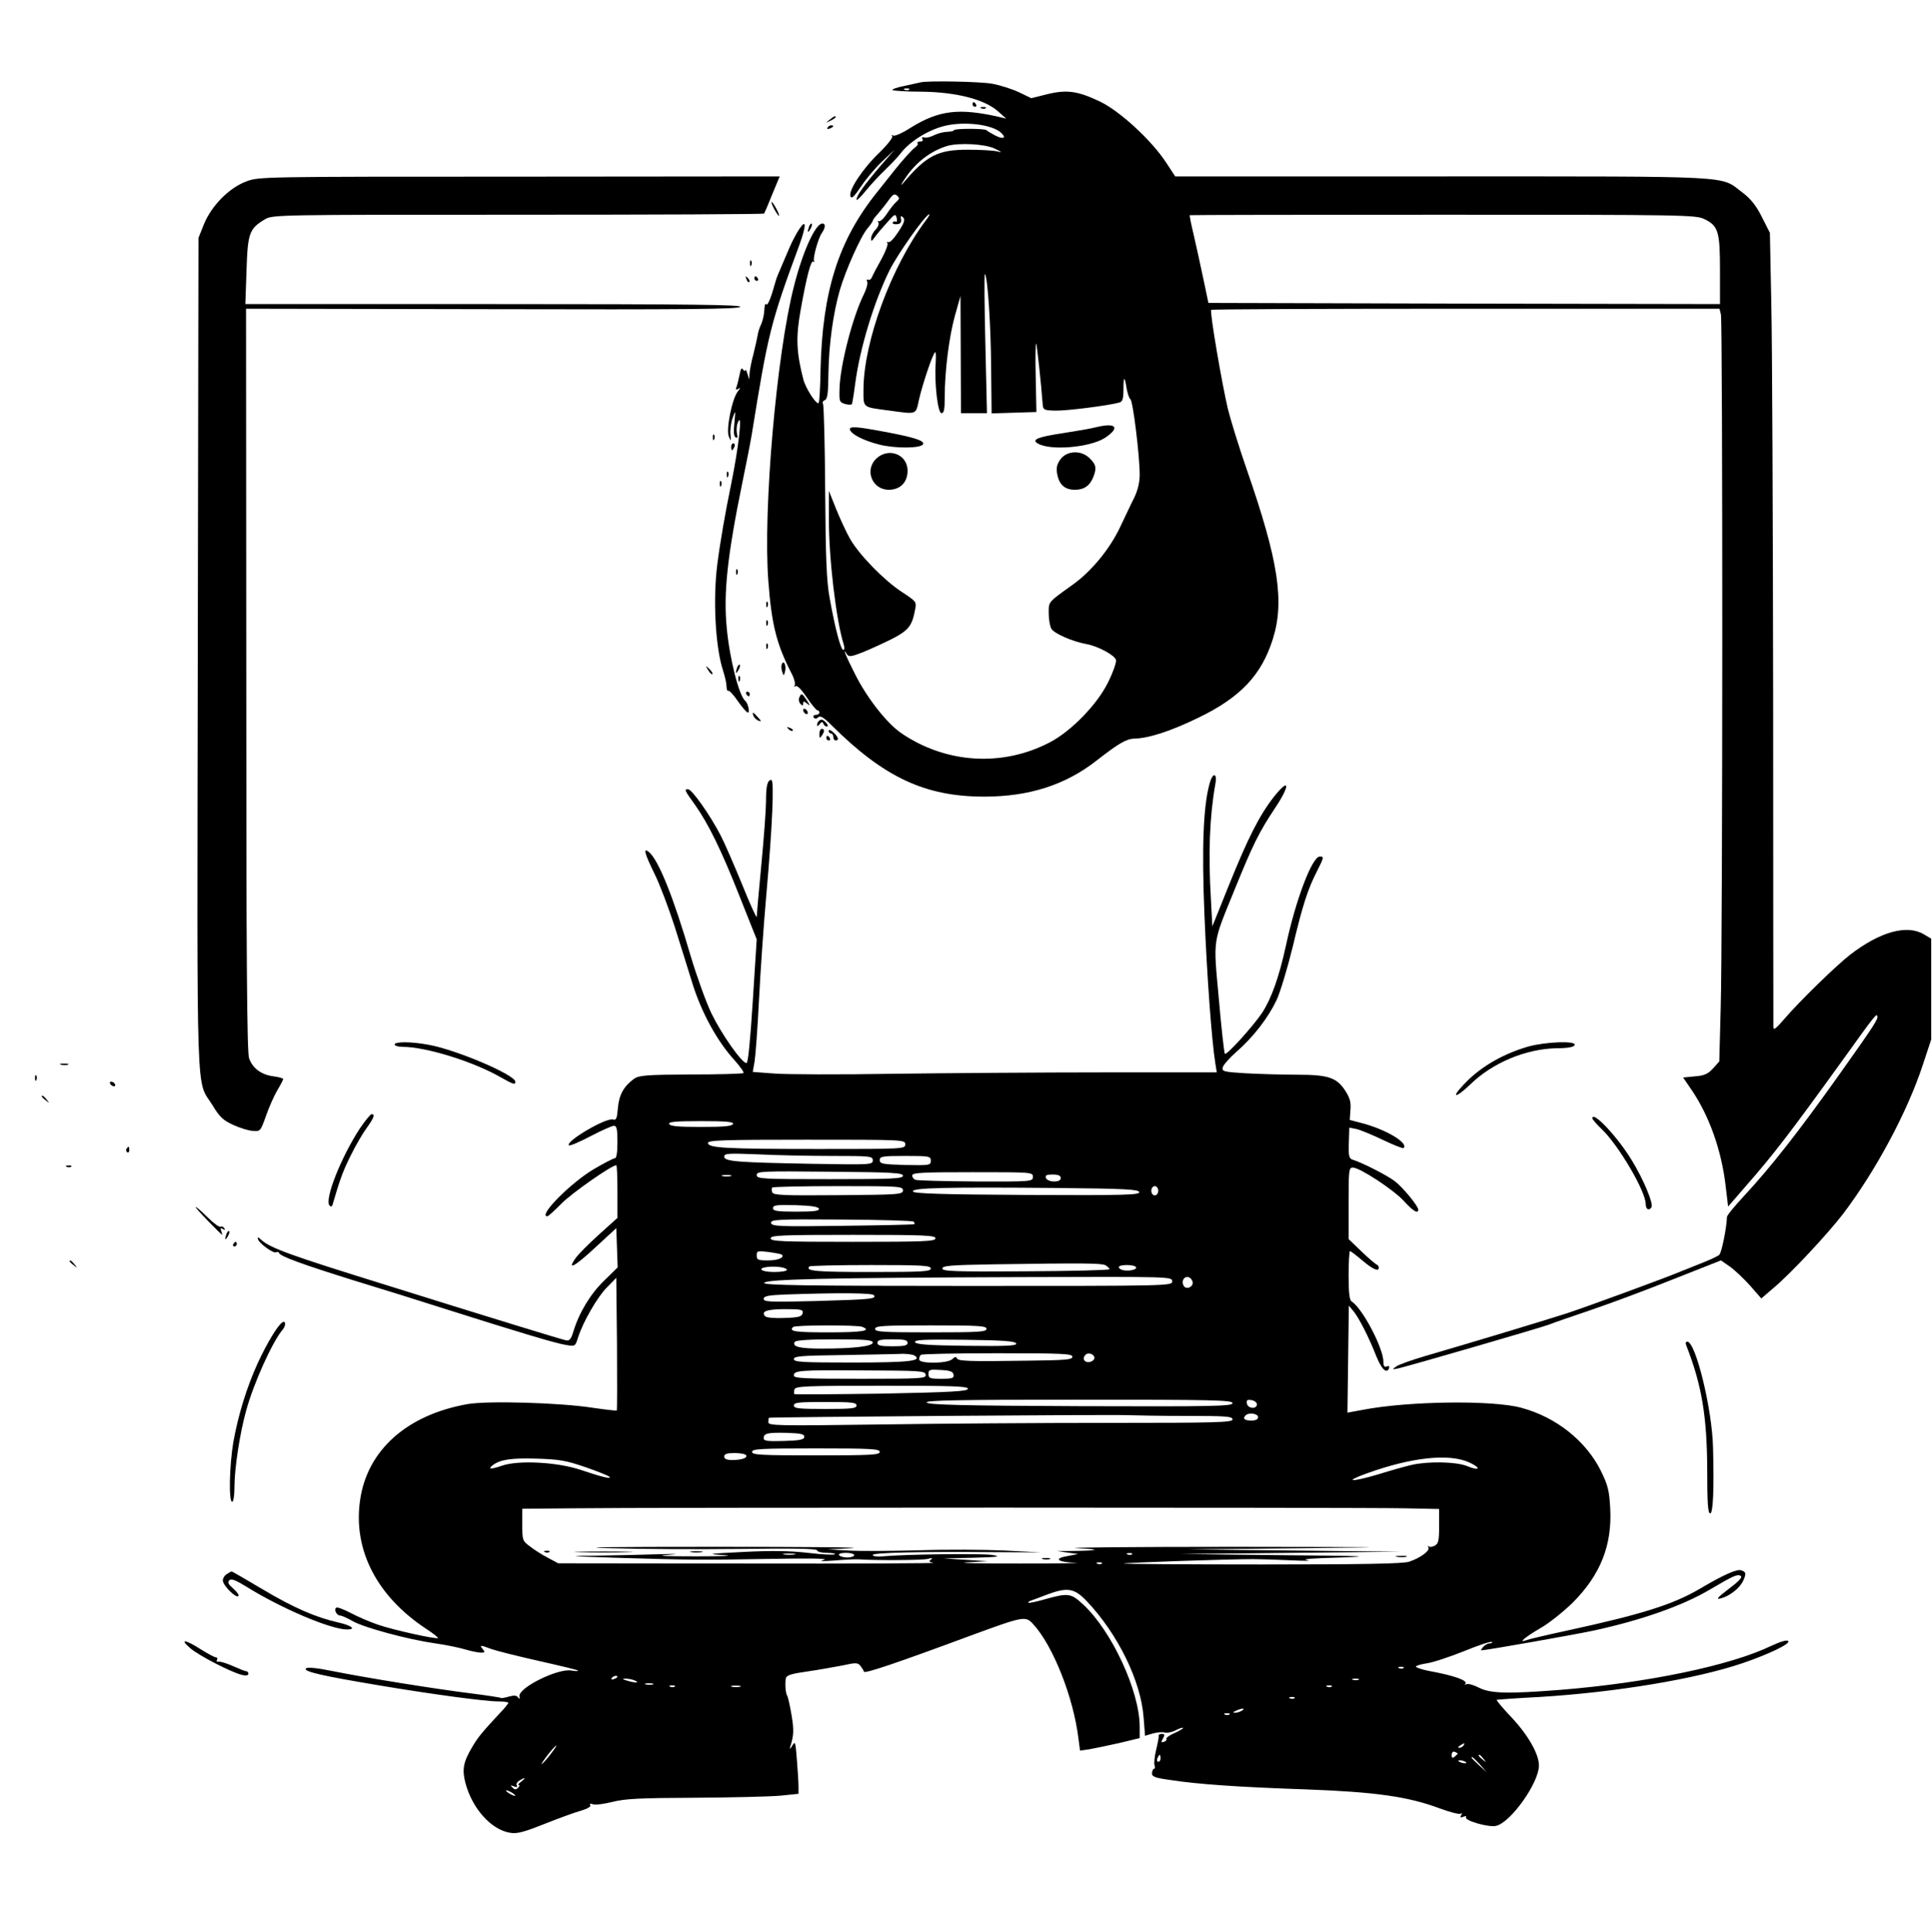
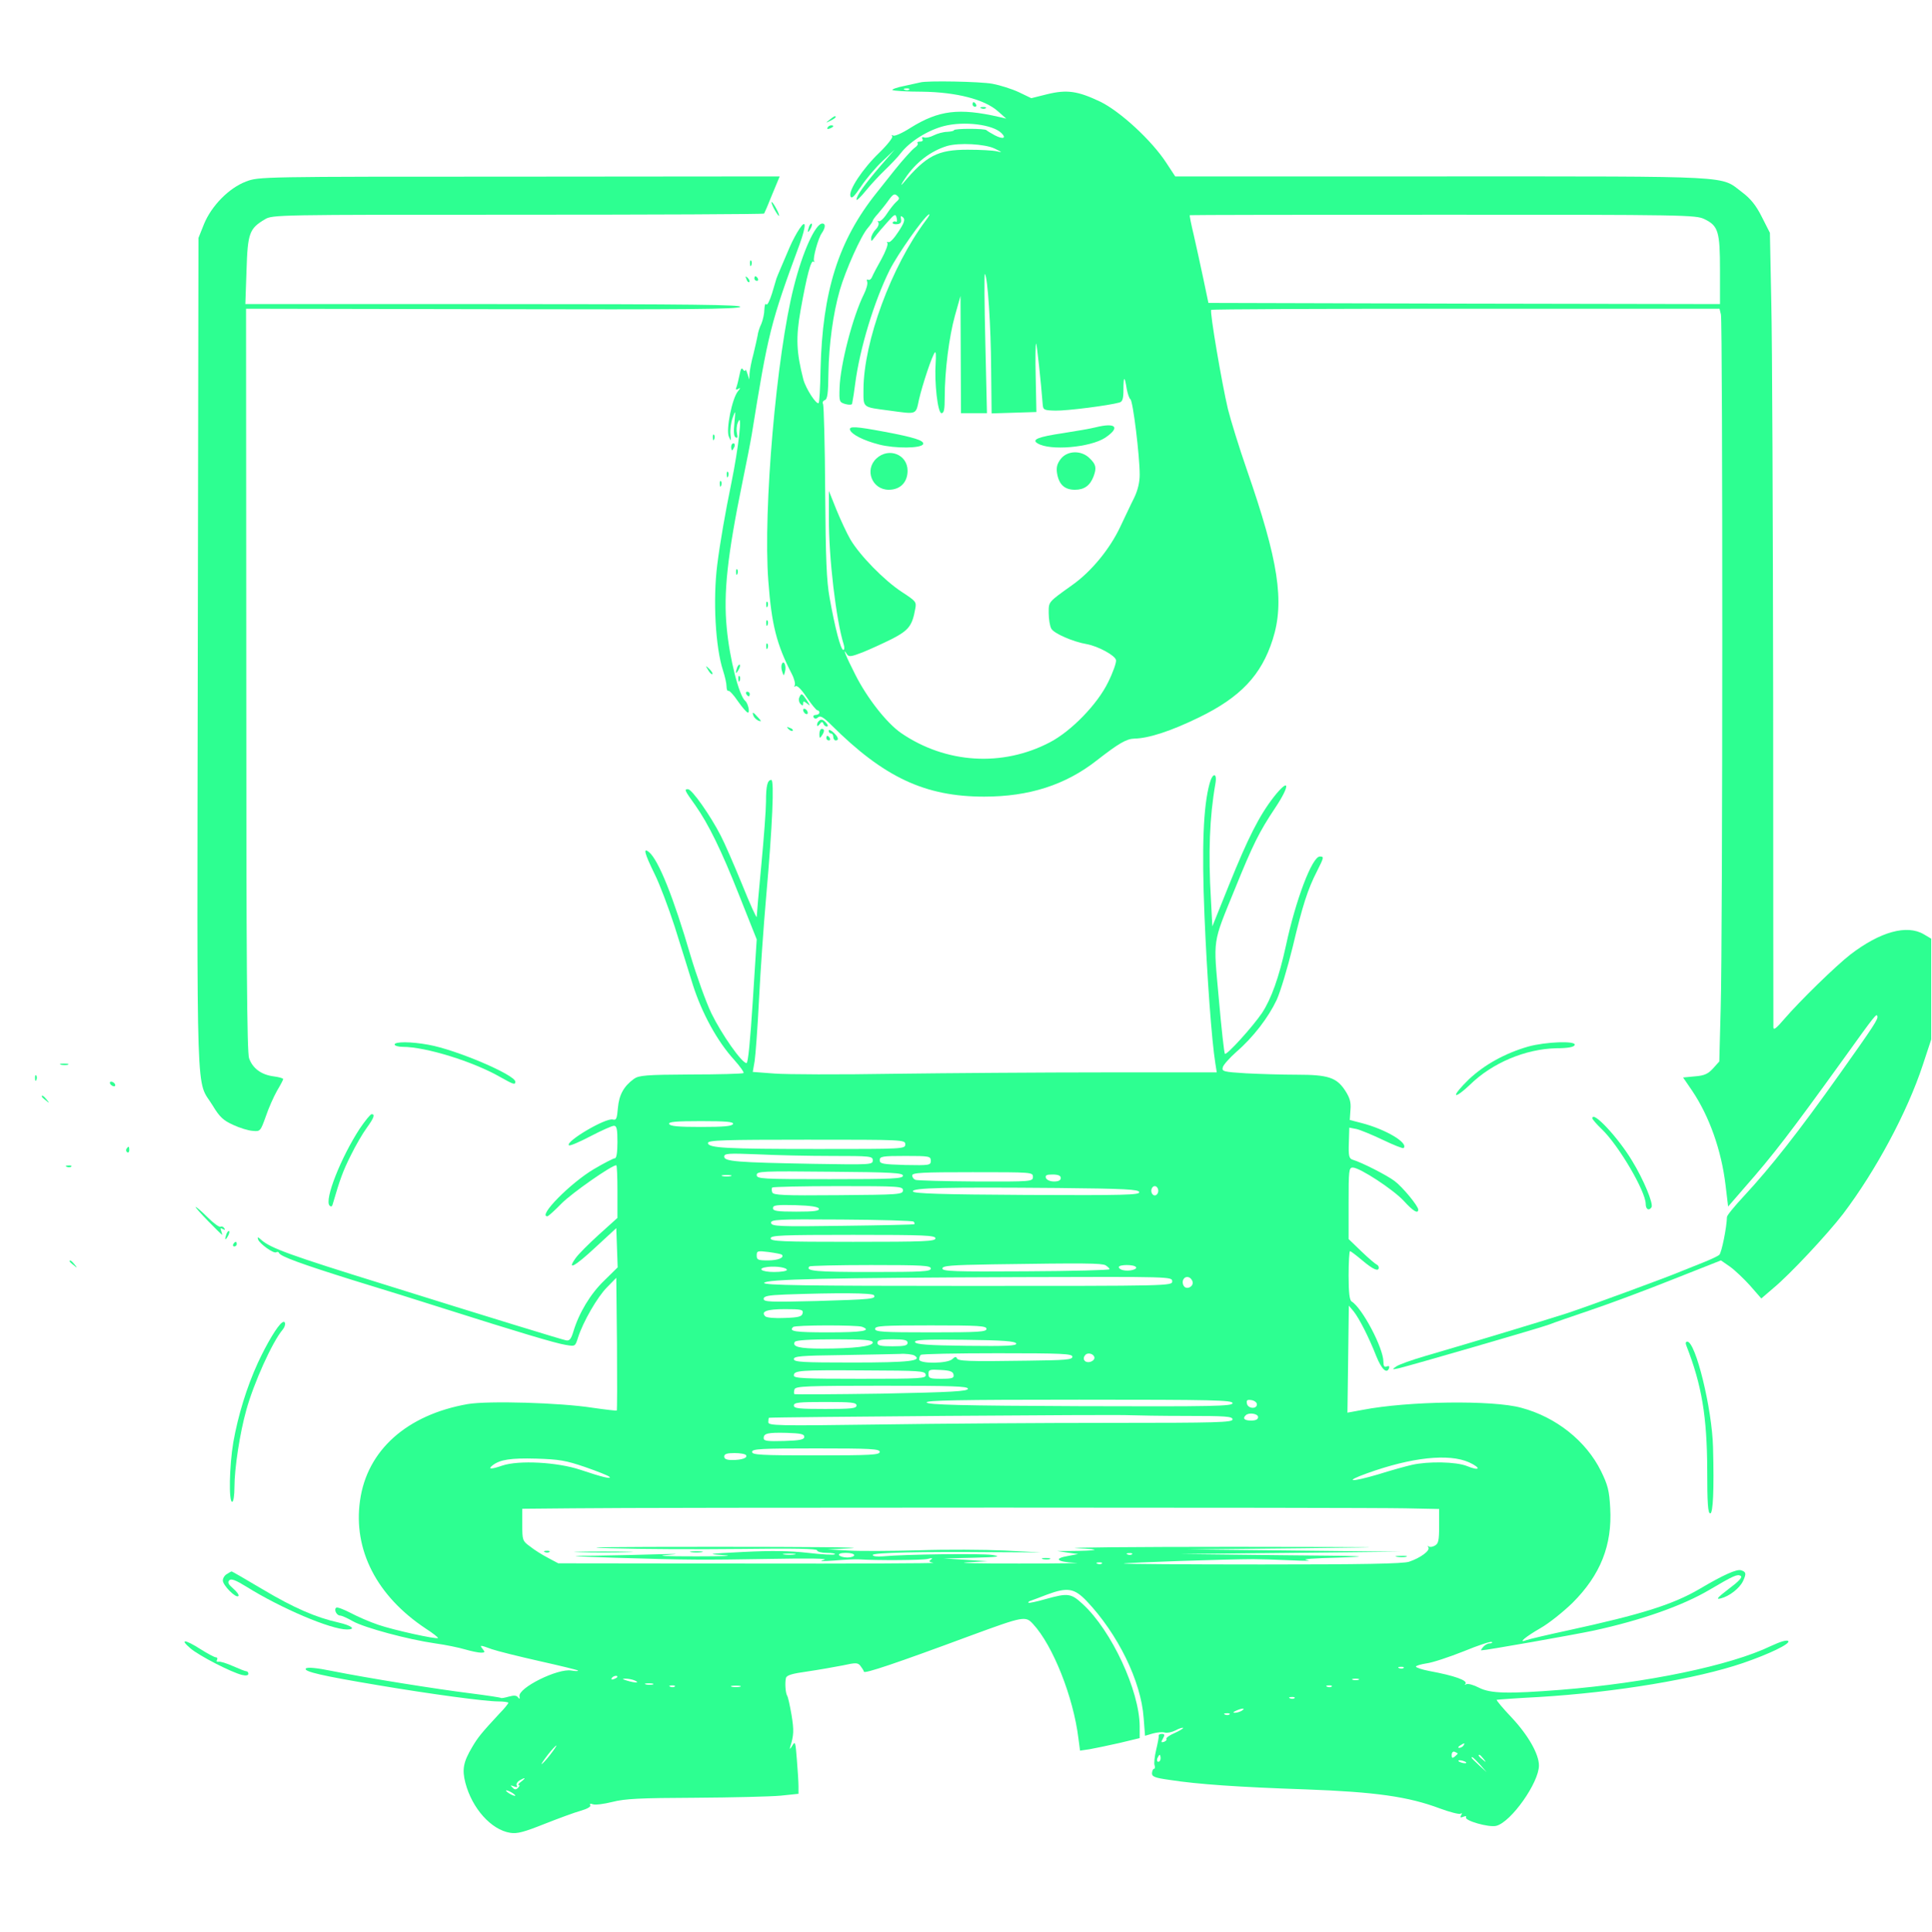
<svg xmlns="http://www.w3.org/2000/svg" version="1.0" width="832pt" height="832pt" viewBox="0 0 832 832" preserveAspectRatio="xMidYMid meet">
-   <g transform="translate(0,832) scale(0.1,-0.1)" fill="#000000" stroke="none">
+   <g transform="translate(0,832) scale(0.1,-0.1)" fill="#2dff91" stroke="none">
    <path d="M3965 7965 c-5 -1 -36 -8 -68 -15 -32 -6 -56 -15 -52 -18 3 -3 61 -7 128 -7 147 -2 269 -33 327 -85 l35 -31 -30 7 c-174 40 -261 29 -383 -47 -34 -22 -68 -37 -74 -33 -6 4 -8 3 -4 -4 3 -5 -22 -37 -56 -70 -71 -68 -134 -163 -124 -188 5 -12 16 -1 45 42 22 33 63 82 92 109 l53 50 -61 -70 c-70 -82 -103 -128 -103 -145 0 -6 17 10 39 37 21 26 58 66 82 89 24 23 57 57 72 77 38 48 114 96 184 114 86 22 211 7 248 -31 22 -22 6 -27 -29 -9 -17 9 -33 19 -36 22 -6 8 -140 8 -140 0 0 -3 -13 -6 -29 -7 -16 0 -42 -7 -58 -15 -15 -8 -34 -12 -42 -9 -8 3 -11 0 -7 -7 4 -6 0 -11 -10 -11 -10 0 -14 -3 -11 -7 4 -3 -2 -13 -13 -20 -11 -8 -50 -51 -86 -96 -36 -45 -71 -89 -77 -97 -165 -206 -234 -425 -242 -763 -1 -76 -5 -140 -8 -143 -9 -10 -55 61 -66 101 -30 117 -33 180 -12 298 27 151 45 219 56 210 4 -5 5 -3 2 3 -6 11 18 98 33 119 16 23 18 42 3 42 -30 0 -85 -121 -123 -272 -75 -294 -133 -963 -110 -1267 14 -190 36 -275 101 -401 11 -21 16 -43 13 -49 -4 -7 -2 -8 4 -4 7 4 26 -16 48 -49 20 -30 41 -55 45 -55 5 0 9 -4 9 -10 0 -5 -7 -10 -16 -10 -8 0 -12 -5 -9 -10 5 -8 11 -8 20 0 9 8 23 0 56 -33 227 -226 404 -309 659 -309 193 0 350 50 485 156 95 74 128 93 162 94 62 1 159 33 278 91 179 87 269 182 318 336 52 163 25 339 -112 733 -33 95 -69 212 -81 260 -26 110 -79 420 -72 427 3 3 497 5 1098 5 l1092 0 6 -25 c8 -33 8 -2697 -1 -2989 l-6 -229 -27 -30 c-21 -23 -37 -31 -77 -34 l-52 -5 39 -57 c74 -110 126 -256 144 -407 l11 -92 71 82 c124 141 196 235 424 551 142 198 144 199 148 187 4 -12 -14 -40 -161 -247 -179 -252 -298 -403 -414 -528 -40 -43 -73 -83 -73 -90 -1 -45 -23 -154 -33 -163 -7 -6 -39 -21 -72 -34 -33 -13 -73 -29 -90 -36 -58 -25 -401 -151 -495 -182 -93 -30 -404 -124 -610 -184 -58 -17 -114 -37 -125 -45 -19 -13 -18 -14 10 -8 48 11 617 176 650 189 17 7 95 34 175 61 80 27 239 86 354 132 l210 83 39 -27 c21 -15 60 -52 87 -82 l48 -55 50 43 c73 60 235 234 302 321 141 186 277 439 344 643 l36 109 0 217 0 217 -32 19 c-73 43 -188 11 -316 -87 -62 -48 -218 -200 -285 -278 -35 -41 -47 -50 -47 -35 0 11 -1 650 -1 1420 -1 770 -4 1535 -8 1701 l-6 301 -35 69 c-25 50 -49 79 -85 106 -96 72 -11 68 -1290 68 l-1152 0 -38 58 c-63 97 -199 222 -285 264 -97 46 -143 53 -229 32 l-68 -17 -54 26 c-30 14 -81 30 -113 36 -53 10 -285 14 -311 6z m-48 -31 c-3 -3 -12 -4 -19 -1 -8 3 -5 6 6 6 11 1 17 -2 13 -5z m368 -254 c33 -16 35 -18 10 -12 -16 4 -73 7 -126 7 -129 0 -178 -25 -279 -145 -12 -14 -8 -4 9 21 45 68 109 118 181 140 51 15 163 9 205 -11z m-424 -230 c-9 -8 -28 -32 -41 -52 -13 -20 -29 -34 -34 -31 -5 3 -6 1 -2 -5 4 -6 -1 -20 -11 -30 -10 -10 -19 -27 -20 -37 -1 -17 1 -17 17 5 10 14 34 42 53 63 32 36 35 37 40 18 3 -12 1 -19 -3 -16 -5 3 -11 1 -14 -3 -3 -5 5 -9 17 -8 16 1 21 7 19 21 -3 16 -1 17 9 8 9 -9 5 -23 -21 -62 -18 -28 -37 -48 -43 -44 -5 3 -7 1 -4 -4 4 -6 -8 -37 -26 -70 -18 -32 -36 -66 -40 -76 -4 -10 -11 -15 -17 -12 -5 3 -7 0 -4 -9 3 -8 -3 -31 -14 -53 -48 -96 -102 -304 -105 -404 -2 -60 -1 -62 26 -70 15 -4 28 -3 28 2 1 5 2 12 3 17 1 4 6 34 10 67 20 154 82 357 149 492 35 69 144 224 168 239 7 4 2 -7 -12 -25 -149 -199 -268 -522 -269 -728 0 -82 -7 -76 113 -92 118 -16 112 -19 126 47 15 65 57 192 69 204 4 4 5 -16 3 -44 -6 -88 9 -218 25 -218 11 0 14 16 14 69 0 113 19 261 44 351 l24 85 1 -252 1 -253 56 0 56 0 -7 303 c-4 166 -5 300 -2 297 12 -12 26 -224 27 -409 l2 -192 96 3 97 3 -3 150 c-2 82 -1 147 2 145 3 -4 21 -167 28 -261 2 -25 5 -27 56 -28 49 -1 229 22 275 35 13 4 17 16 17 56 0 59 5 60 14 3 4 -21 11 -42 16 -45 11 -7 40 -244 40 -325 0 -32 -8 -67 -24 -100 -14 -27 -40 -84 -60 -125 -44 -94 -124 -192 -206 -250 -106 -76 -102 -71 -102 -122 0 -25 5 -55 11 -66 11 -21 94 -57 153 -67 49 -9 123 -49 126 -69 2 -10 -13 -53 -34 -95 -46 -95 -159 -211 -251 -259 -204 -107 -448 -92 -641 40 -62 43 -146 150 -197 251 -41 80 -58 124 -36 88 8 -12 19 -10 68 9 32 13 89 39 127 58 71 37 86 56 99 129 6 30 3 33 -58 73 -75 49 -181 157 -222 227 -15 26 -42 84 -60 128 l-32 80 0 -116 c-1 -171 31 -441 64 -546 4 -13 3 -23 -2 -23 -11 0 -36 96 -59 225 -13 71 -17 168 -19 456 -1 202 -6 372 -9 378 -4 6 -1 14 7 17 12 4 15 29 16 117 2 122 20 256 49 357 25 86 91 234 120 267 12 14 22 29 22 32 0 3 10 17 23 31 12 14 33 40 45 57 19 27 26 30 37 20 11 -10 11 -14 -4 -27z m3482 -74 c60 -29 67 -54 67 -221 l0 -145 -1102 2 -1102 3 -22 105 c-12 58 -31 142 -41 187 -11 46 -19 84 -17 86 1 1 492 2 1091 2 1045 0 1089 -1 1126 -19z" />
    <path d="M4720 6479 c-19 -5 -82 -16 -140 -25 -108 -16 -137 -28 -110 -44 53 -33 226 -18 291 24 67 45 47 67 -41 45z" />
    <path d="M3662 6468 c7 -20 59 -46 125 -63 69 -18 184 -17 190 2 5 15 -39 29 -167 53 -123 23 -153 25 -148 8z" />
    <path d="M3776 6345 c-53 -49 -19 -135 53 -135 49 0 81 32 81 82 0 70 -81 102 -134 53z" />
    <path d="M4570 6343 c-16 -21 -20 -37 -16 -62 8 -48 32 -71 77 -71 40 0 65 18 80 57 14 37 11 52 -16 78 -35 36 -96 35 -125 -2z" />
    <path d="M4190 7870 c0 -5 5 -10 11 -10 5 0 7 5 4 10 -3 6 -8 10 -11 10 -2 0 -4 -4 -4 -10z" />
    <path d="M4228 7853 c7 -3 16 -2 19 1 4 3 -2 6 -13 5 -11 0 -14 -3 -6 -6z" />
    <path d="M3574 7804 c-18 -14 -18 -15 4 -4 12 6 22 13 22 15 0 8 -5 6 -26 -11z" />
    <path d="M3565 7770 c-3 -6 1 -7 9 -4 18 7 21 14 7 14 -6 0 -13 -4 -16 -10z" />
    <path d="M1060 7538 c-74 -28 -149 -105 -181 -183 l-24 -60 -3 -1800 c-3 -2000 -9 -1817 65 -1939 29 -48 45 -63 87 -82 28 -13 66 -25 85 -26 32 -3 33 -2 56 62 12 36 34 85 48 110 15 25 27 48 27 51 0 4 -19 9 -42 12 -53 7 -90 35 -105 78 -9 26 -12 421 -12 1632 l-1 1597 1059 -2 c836 -2 1061 0 1070 10 9 9 -203 12 -1060 12 l-1072 0 5 145 c5 161 12 180 79 220 33 20 52 20 1091 20 581 0 1058 2 1060 5 2 3 18 40 35 83 l32 77 -1122 -1 c-1115 0 -1122 0 -1177 -21z" />
    <path d="M3335 7420 c9 -16 18 -30 21 -30 2 0 -2 14 -11 30 -9 17 -18 30 -21 30 -2 0 2 -13 11 -30z" />
    <path d="M3444 7334 c-11 -16 -30 -51 -42 -79 -26 -61 -55 -128 -57 -135 -1 -3 -9 -31 -19 -64 -10 -32 -21 -54 -25 -47 -4 6 -7 -4 -8 -22 0 -17 -6 -45 -13 -62 -8 -16 -15 -39 -16 -50 -2 -11 -10 -47 -18 -80 -9 -32 -16 -71 -17 -85 l-1 -25 -8 25 c-4 14 -9 21 -9 15 -1 -5 -5 -4 -10 3 -6 10 -10 3 -15 -23 -4 -20 -10 -44 -13 -52 -5 -12 -3 -14 8 -8 10 6 10 4 -2 -11 -25 -30 -52 -165 -39 -195 10 -22 10 -22 7 10 -2 18 2 50 9 70 13 36 13 35 8 -20 -4 -38 -3 -59 5 -63 8 -5 10 -1 6 16 -3 13 -2 35 4 48 21 53 4 -104 -29 -265 -25 -121 -48 -253 -60 -348 -19 -151 -8 -355 25 -456 8 -25 15 -55 15 -68 0 -13 4 -22 8 -19 4 2 23 -18 41 -45 19 -27 38 -49 43 -49 10 0 0 41 -11 50 -27 21 -68 183 -80 314 -15 152 3 314 68 631 16 77 34 169 40 205 70 435 81 480 206 818 29 81 29 111 -1 66z" />
    <path d="M3486 7345 c-9 -26 -7 -32 5 -12 6 10 9 21 6 23 -2 3 -7 -2 -11 -11z" />
    <path d="M3231 7184 c0 -11 3 -14 6 -6 3 7 2 16 -1 19 -3 4 -6 -2 -5 -13z" />
    <path d="M3216 7117 c3 -10 9 -15 12 -12 3 3 0 11 -7 18 -10 9 -11 8 -5 -6z" />
    <path d="M3250 7120 c0 -5 5 -10 11 -10 5 0 7 5 4 10 -3 6 -8 10 -11 10 -2 0 -4 -4 -4 -10z" />
    <path d="M3071 6434 c0 -11 3 -14 6 -6 3 7 2 16 -1 19 -3 4 -6 -2 -5 -13z" />
    <path d="M3150 6395 c0 -8 2 -15 4 -15 2 0 6 7 10 15 3 8 1 15 -4 15 -6 0 -10 -7 -10 -15z" />
    <path d="M3131 6274 c0 -11 3 -14 6 -6 3 7 2 16 -1 19 -3 4 -6 -2 -5 -13z" />
    <path d="M3101 6234 c0 -11 3 -14 6 -6 3 7 2 16 -1 19 -3 4 -6 -2 -5 -13z" />
    <path d="M3171 5854 c0 -11 3 -14 6 -6 3 7 2 16 -1 19 -3 4 -6 -2 -5 -13z" />
    <path d="M3301 5714 c0 -11 3 -14 6 -6 3 7 2 16 -1 19 -3 4 -6 -2 -5 -13z" />
    <path d="M3301 5634 c0 -11 3 -14 6 -6 3 7 2 16 -1 19 -3 4 -6 -2 -5 -13z" />
    <path d="M3301 5534 c0 -11 3 -14 6 -6 3 7 2 16 -1 19 -3 4 -6 -2 -5 -13z" />
    <path d="M3368 5458 c-3 -7 -2 -22 2 -32 6 -19 7 -19 12 1 7 25 -6 53 -14 31z" />
    <path d="M3176 5445 c-9 -26 -7 -32 5 -12 6 10 9 21 6 23 -2 3 -7 -2 -11 -11z" />
    <path d="M3051 5433 c7 -12 15 -20 18 -17 3 2 -3 12 -13 22 -17 16 -18 16 -5 -5z" />
    <path d="M3181 5394 c0 -11 3 -14 6 -6 3 7 2 16 -1 19 -3 4 -6 -2 -5 -13z" />
    <path d="M3215 5330 c3 -5 8 -10 11 -10 2 0 4 5 4 10 0 6 -5 10 -11 10 -5 0 -7 -4 -4 -10z" />
    <path d="M3443 5314 c-3 -8 -1 -20 6 -27 8 -8 11 -8 11 2 0 11 3 11 17 0 14 -12 14 -10 -1 14 -21 31 -24 33 -33 11z" />
    <path d="M3460 5261 c0 -5 5 -13 10 -16 6 -3 10 -2 10 4 0 5 -4 13 -10 16 -5 3 -10 2 -10 -4z" />
    <path d="M3246 5236 c3 -8 13 -17 22 -21 13 -5 13 -2 -3 15 -21 24 -26 25 -19 6z" />
    <path d="M3527 5213 c-4 -3 -7 -11 -7 -17 0 -6 5 -4 11 4 8 11 12 12 16 3 2 -7 9 -13 15 -13 6 0 6 6 -2 15 -14 16 -23 19 -33 8z" />
    <path d="M3397 5179 c7 -7 15 -10 18 -7 3 3 -2 9 -12 12 -14 6 -15 5 -6 -5z" />
    <path d="M3530 5158 c0 -19 2 -20 10 -8 13 19 13 30 0 30 -5 0 -10 -10 -10 -22z" />
    <path d="M3570 5172 c0 -7 5 -12 10 -12 6 0 10 -7 10 -15 0 -8 5 -15 10 -15 16 0 12 15 -10 35 -11 10 -20 13 -20 7z" />
    <path d="M3560 5140 c0 -5 5 -10 11 -10 5 0 7 5 4 10 -3 6 -8 10 -11 10 -2 0 -4 -4 -4 -10z" />
    <path d="M5211 4944 c-27 -98 -34 -273 -22 -567 11 -264 31 -540 47 -639 l6 -38 -484 0 c-265 0 -674 -3 -907 -6 -233 -4 -465 -3 -515 1 l-93 7 8 46 c4 26 13 146 19 267 6 121 20 321 31 445 27 305 35 500 22 500 -17 0 -23 -26 -23 -94 0 -34 -9 -156 -20 -271 -11 -116 -20 -217 -20 -225 0 -8 -29 55 -63 140 -35 85 -76 180 -92 210 -44 86 -124 200 -141 200 -17 0 -16 -3 32 -70 56 -80 111 -191 188 -386 l76 -191 -17 -267 c-11 -171 -20 -266 -27 -266 -21 1 -107 124 -151 214 -24 50 -64 162 -90 249 -73 250 -138 412 -179 446 -27 22 -19 -6 24 -94 22 -44 60 -145 86 -225 25 -80 61 -194 79 -253 39 -122 105 -243 178 -323 26 -29 44 -55 40 -57 -4 -3 -107 -6 -228 -6 -194 -1 -223 -4 -244 -19 -44 -32 -64 -69 -69 -125 -4 -47 -7 -54 -22 -50 -31 8 -205 -95 -189 -111 4 -4 45 14 93 39 48 25 93 45 101 45 12 0 15 -15 15 -70 0 -45 -4 -70 -11 -70 -6 0 -47 -21 -91 -47 -101 -60 -242 -203 -200 -203 4 0 32 25 62 56 45 45 215 164 235 164 3 0 5 -51 5 -114 l0 -113 -80 -72 c-44 -40 -89 -85 -100 -101 -40 -56 -4 -37 85 46 l90 83 3 -84 3 -85 -59 -58 c-59 -57 -108 -139 -132 -219 -10 -33 -17 -41 -33 -37 -16 3 -343 103 -777 239 -413 128 -494 158 -534 193 -15 14 -18 14 -14 2 6 -18 67 -62 78 -55 5 3 10 2 12 -3 6 -15 101 -49 318 -117 118 -36 292 -90 385 -120 318 -101 491 -153 532 -159 41 -7 41 -7 53 31 22 69 84 176 125 217 l40 41 3 -284 c1 -156 1 -286 -1 -288 -2 -1 -48 4 -103 12 -140 22 -451 31 -539 16 -262 -46 -434 -199 -464 -416 -30 -212 72 -411 283 -551 31 -20 55 -39 53 -41 -7 -6 -190 34 -257 57 -36 12 -89 35 -119 51 -29 15 -57 26 -62 23 -12 -7 1 -34 16 -34 7 0 32 -11 56 -25 51 -28 236 -78 354 -95 44 -6 102 -18 129 -26 27 -8 58 -14 69 -14 16 0 17 3 7 15 -15 19 -13 19 39 0 23 -8 115 -31 204 -51 89 -20 164 -38 167 -41 3 -3 -10 -3 -28 0 -58 11 -231 -75 -224 -111 2 -12 0 -13 -6 -5 -6 9 -17 10 -39 4 -17 -5 -33 -8 -35 -6 -2 2 -61 11 -132 20 -145 18 -440 65 -595 96 -68 14 -107 17 -113 11 -13 -13 71 -32 310 -72 231 -39 463 -70 518 -70 24 0 44 -3 44 -6 0 -3 -17 -25 -39 -47 -78 -84 -93 -103 -117 -144 -38 -64 -44 -96 -29 -154 29 -110 111 -202 193 -215 30 -5 59 3 147 38 61 24 131 50 157 57 28 8 45 18 41 24 -4 7 0 8 11 4 10 -4 48 1 84 10 55 14 119 17 357 18 160 1 325 5 368 9 l77 8 0 32 c0 17 -3 69 -7 115 -6 77 -7 82 -20 60 -9 -15 -12 -17 -9 -6 16 51 17 72 6 139 -7 40 -15 78 -19 83 -7 12 -10 55 -5 76 3 12 27 19 92 28 48 7 116 19 152 26 58 13 66 12 77 -2 7 -9 14 -20 15 -25 3 -9 135 35 461 156 229 84 235 85 268 49 85 -92 173 -313 195 -492 l7 -53 41 6 c23 4 80 16 129 27 l87 21 0 51 c-1 153 -121 412 -245 526 -51 47 -63 49 -160 22 -38 -11 -72 -18 -74 -16 -2 3 2 7 10 9 8 3 39 14 69 26 89 33 118 28 171 -27 135 -142 235 -346 246 -504 l6 -77 34 10 c18 5 41 7 51 4 9 -3 30 1 46 9 16 9 31 13 33 11 2 -2 -14 -12 -36 -22 -22 -9 -38 -21 -36 -25 3 -4 -2 -10 -10 -13 -13 -4 -14 -2 -5 14 9 16 8 20 -5 20 -8 0 -14 -3 -13 -8 1 -4 -4 -31 -11 -60 -7 -29 -10 -59 -7 -67 3 -8 2 -15 -2 -15 -4 0 -8 -8 -9 -18 -1 -16 11 -21 75 -30 122 -19 296 -31 588 -41 300 -11 441 -31 577 -82 43 -16 83 -26 89 -23 7 5 8 2 3 -6 -6 -10 -4 -12 9 -7 9 4 15 3 12 -2 -9 -14 98 -45 130 -37 64 16 184 186 184 260 0 49 -46 130 -117 206 -39 41 -68 76 -65 77 4 1 86 7 182 12 332 20 678 78 878 146 114 39 207 84 196 95 -6 6 -33 -2 -74 -21 -176 -85 -535 -159 -905 -189 -229 -18 -304 -16 -353 9 -23 12 -48 19 -55 15 -7 -4 -9 -3 -4 1 13 15 -47 36 -155 56 -32 6 -58 15 -58 19 0 4 21 10 46 14 25 3 97 27 160 52 63 26 118 44 121 40 4 -3 -1 -6 -9 -6 -9 0 -21 -7 -28 -15 -7 -8 -11 -15 -9 -15 21 0 399 67 484 85 207 45 383 107 500 176 105 62 120 68 134 60 9 -6 -7 -23 -51 -56 -51 -39 -57 -47 -34 -41 36 9 80 43 95 74 15 32 14 40 -8 47 -19 6 -77 -20 -180 -81 -115 -67 -249 -109 -566 -178 -88 -19 -169 -38 -179 -42 -39 -15 -5 14 61 52 37 21 99 71 138 109 120 120 171 248 162 408 -4 75 -10 99 -40 160 -64 129 -193 232 -343 272 -123 34 -488 29 -684 -9 l-65 -12 3 231 3 230 21 -25 c23 -29 65 -110 97 -192 23 -57 45 -78 55 -53 3 9 0 12 -10 8 -10 -4 -14 2 -14 20 0 59 -91 232 -137 260 -9 6 -13 37 -13 112 0 58 3 105 6 105 3 0 27 -18 53 -40 46 -39 71 -50 71 -31 0 5 -4 11 -9 13 -5 2 -35 27 -65 56 l-56 54 0 154 c0 141 1 154 18 154 30 0 175 -95 220 -144 40 -44 62 -57 62 -37 0 15 -67 97 -102 123 -33 25 -141 80 -181 92 -15 5 -18 16 -16 72 l2 66 31 -6 c17 -4 68 -25 114 -47 46 -22 86 -38 89 -35 22 22 -77 81 -182 108 l-50 13 3 44 c3 33 -3 52 -23 83 -37 56 -73 68 -208 68 -63 0 -161 3 -219 6 -97 6 -105 8 -100 26 2 10 29 40 58 66 73 63 138 148 174 224 16 35 47 138 69 228 43 181 65 249 105 327 30 60 31 63 12 63 -33 0 -104 -187 -146 -384 -30 -137 -63 -229 -103 -290 -40 -59 -152 -183 -160 -176 -3 3 -15 109 -26 236 -24 266 -29 233 69 474 78 192 104 245 174 350 66 99 62 133 -6 47 -63 -81 -111 -176 -193 -379 l-72 -179 -6 113 c-12 203 -6 359 19 501 9 49 -12 50 -25 1z m-2053 -1466 c-4 -10 -40 -13 -138 -13 -98 0 -134 3 -137 13 -4 9 28 12 137 12 109 0 141 -3 138 -12z m742 -88 c0 -20 -7 -20 -372 -20 -400 0 -478 4 -478 26 0 12 73 14 425 14 418 0 425 0 425 -20z m-317 -50 c168 0 177 -1 177 -19 0 -19 -8 -19 -257 -15 -327 6 -383 10 -383 31 0 14 17 15 143 10 78 -4 222 -7 320 -7z m427 -21 c0 -19 -5 -20 -110 -18 -98 3 -110 5 -110 21 0 16 11 18 110 18 104 0 110 -1 110 -21z m-120 -64 c0 -13 -44 -15 -315 -15 -293 0 -315 1 -315 18 0 16 21 17 315 14 269 -2 315 -5 315 -17z m560 -5 c0 -20 -5 -21 -246 -20 -135 1 -252 4 -260 7 -8 3 -14 11 -14 19 0 12 44 14 260 14 255 0 260 0 260 -20z m-1302 3 c-10 -2 -26 -2 -35 0 -10 3 -2 5 17 5 19 0 27 -2 18 -5z m1422 -8 c0 -10 -10 -15 -29 -15 -16 0 -31 6 -35 15 -4 12 3 15 29 15 24 0 35 -5 35 -15z m-680 -53 c0 -18 -16 -19 -279 -21 -237 -2 -279 0 -284 12 -3 8 -3 18 0 21 4 3 132 6 285 6 263 0 278 -1 278 -18z m1018 -8 c3 -12 -64 -14 -484 -12 -373 2 -488 6 -491 15 -6 16 144 19 622 15 294 -3 351 -6 353 -18z m82 6 c0 -11 -7 -20 -15 -20 -8 0 -15 9 -15 20 0 11 7 20 15 20 8 0 15 -9 15 -20z m-1462 -77 c3 -10 -21 -13 -97 -13 -84 0 -101 3 -101 15 0 13 15 15 97 13 66 -2 98 -7 101 -15z m408 -56 c4 -4 5 -9 3 -11 -2 -2 -141 -5 -309 -7 -276 -4 -305 -2 -308 12 -3 15 25 17 302 15 167 -1 308 -5 312 -9z m94 -72 c0 -13 -46 -15 -355 -15 -309 0 -355 2 -355 15 0 13 46 15 355 15 309 0 355 -2 355 -15z m-662 -70 c13 -13 -16 -25 -59 -25 -43 0 -49 2 -49 21 0 20 3 21 52 15 29 -4 54 -9 56 -11z m1395 -46 c9 -6 17 -13 17 -17 0 -4 -162 -8 -360 -9 -309 -2 -360 0 -360 12 0 12 35 15 218 18 399 6 467 5 485 -4z m-1373 -20 c0 -5 -25 -9 -55 -9 -56 0 -77 16 -27 22 38 4 82 -3 82 -13z m620 6 c0 -13 -35 -15 -259 -15 -236 0 -283 4 -264 24 3 3 123 6 265 6 223 0 258 -2 258 -15z m884 6 c7 -10 -30 -19 -56 -13 -10 2 -18 8 -18 13 0 12 67 12 74 0z m156 -61 c0 -20 -7 -20 -881 -20 -700 0 -880 3 -877 13 6 16 268 22 1111 25 641 2 647 2 647 -18z m88 -3 c4 -21 -27 -35 -38 -17 -12 19 0 42 19 38 9 -2 17 -11 19 -21z m-1373 -57 c10 -16 -8 -18 -247 -25 -199 -5 -228 -4 -228 9 0 12 18 16 93 19 224 8 376 7 382 -3z m-307 -77 c-3 -15 -16 -19 -77 -21 -41 -2 -78 1 -84 7 -21 21 7 31 84 31 71 0 80 -2 77 -17z m256 -59 c44 -17 1 -24 -144 -24 -146 0 -173 4 -153 23 8 9 276 9 297 1z m536 -9 c0 -13 -33 -15 -240 -15 -207 0 -240 2 -240 15 0 13 33 15 240 15 207 0 240 -2 240 -15z m-490 -59 c0 -16 -82 -26 -219 -26 -97 0 -129 8 -117 29 5 7 62 11 172 11 131 0 164 -3 164 -14z m150 -1 c0 -12 -14 -15 -65 -15 -51 0 -65 3 -65 15 0 12 14 15 65 15 51 0 65 -3 65 -15z m468 -3 c3 -10 -41 -12 -214 -10 -167 2 -218 6 -222 16 -3 10 39 12 214 10 165 -2 218 -6 222 -16z m-438 -52 c35 -23 -21 -30 -267 -30 -217 0 -253 2 -253 15 0 12 32 15 202 17 111 2 225 4 253 5 27 2 57 -2 65 -7z m680 -5 c0 -13 -29 -15 -192 -17 -262 -4 -302 -2 -306 11 -2 7 -9 6 -19 -4 -19 -20 -143 -21 -143 -2 0 8 3 17 7 20 3 4 152 7 330 7 280 0 323 -2 323 -15z m95 -5 c0 -8 -10 -16 -22 -18 -22 -3 -32 16 -16 32 12 11 38 2 38 -14z m-727 -72 c3 -17 -16 -18 -282 -18 -241 0 -286 2 -286 14 0 22 23 24 305 22 239 -1 260 -2 263 -18z m120 0 c3 -15 -5 -18 -52 -18 -50 0 -56 2 -56 21 0 18 5 20 52 17 41 -2 54 -7 56 -20z m62 -61 c0 -11 -71 -15 -371 -21 -205 -3 -374 -4 -377 -2 -2 3 -2 12 1 21 6 13 52 15 377 15 302 0 370 -2 370 -13z m1140 -62 c0 -13 -77 -15 -657 -13 -514 2 -657 6 -661 16 -3 9 133 12 657 12 582 0 661 -2 661 -15z m105 -5 c0 -22 -39 -19 -43 3 -3 15 1 18 20 15 12 -2 23 -10 23 -18z m-1725 -5 c0 -13 -22 -15 -135 -15 -113 0 -135 2 -135 15 0 13 22 15 135 15 113 0 135 -2 135 -15z m1421 -45 c170 0 199 -2 199 -15 0 -13 -65 -15 -527 -15 -291 0 -741 -3 -1000 -7 -437 -6 -473 -5 -473 10 0 10 1 18 3 19 5 3 1513 15 1556 11 24 -1 133 -3 242 -3z m309 -5 c0 -10 -10 -15 -30 -15 -29 0 -38 9 -23 23 13 13 53 7 53 -8z m-1955 -85 c0 -12 -18 -16 -87 -18 -72 -2 -88 0 -88 12 0 21 17 25 100 23 59 -2 75 -5 75 -17z m325 -65 c0 -13 -37 -15 -275 -15 -238 0 -275 2 -275 15 0 13 37 15 275 15 238 0 275 -2 275 -15z m-576 -14 c8 -12 -18 -21 -60 -21 -24 0 -34 5 -34 15 0 11 12 15 44 15 25 0 47 -4 50 -9z m-694 -51 c52 -18 100 -37 105 -42 13 -12 -30 -2 -125 30 -99 33 -265 42 -336 18 -49 -17 -64 -16 -42 1 32 25 79 32 188 29 99 -3 128 -8 210 -36z m3809 20 c54 -25 47 -39 -9 -16 -47 19 -168 21 -238 5 -26 -6 -91 -24 -145 -41 -119 -35 -150 -32 -47 5 192 69 352 86 439 47z m-276 -198 l147 -3 0 -74 c0 -62 -3 -76 -19 -84 -10 -6 -22 -7 -26 -3 -5 4 -5 2 -1 -5 7 -14 -35 -45 -83 -61 -24 -9 -207 -12 -634 -12 -330 0 -598 2 -596 4 4 4 454 19 559 19 25 0 97 -2 160 -5 63 -3 95 -3 70 1 -27 4 30 8 145 11 151 5 99 7 -250 10 l-440 5 475 5 475 5 -460 5 -460 5 500 5 c435 5 395 5 -300 6 -440 0 -744 -3 -675 -6 114 -5 96 -11 -35 -12 l-50 0 45 -7 45 -6 -42 -8 c-66 -11 -51 -26 30 -30 39 -1 -70 -3 -243 -3 -173 0 -274 2 -225 5 l90 5 -95 6 -95 6 130 3 c107 3 121 5 80 12 -46 7 -376 3 -472 -6 -24 -2 -43 0 -43 6 0 10 206 15 525 12 l200 -1 -157 8 c-86 4 -252 5 -370 1 -117 -3 -253 -4 -303 -1 l-90 5 105 5 c58 4 -205 6 -585 6 -464 0 -613 -2 -455 -6 129 -4 382 -5 563 -3 228 3 327 1 327 -6 0 -6 19 -11 42 -11 23 0 38 -3 35 -6 -4 -4 -56 -1 -116 6 -79 9 -156 10 -278 4 -156 -8 -162 -9 -83 -14 47 -3 -7 -5 -120 -5 -136 0 -178 2 -125 6 58 5 47 5 -39 3 -66 -2 -185 -5 -265 -6 -135 -1 -128 -2 79 -9 322 -10 375 -10 670 -5 164 3 252 2 230 -4 -24 -6 -11 -7 45 -3 44 4 91 6 105 5 77 -5 273 -4 297 2 19 5 23 4 14 -3 -11 -7 -9 -10 10 -14 13 -2 -345 -4 -796 -3 l-820 1 -45 24 c-25 13 -60 35 -77 49 -32 23 -33 27 -33 93 l0 69 218 2 c298 4 3402 4 3585 0z m-2630 -199 c-13 -2 -33 -2 -45 0 -13 2 -3 4 22 4 25 0 35 -2 23 -4z m257 -3 c0 -5 -13 -10 -29 -10 -17 0 -33 5 -36 10 -4 6 8 10 29 10 20 0 36 -4 36 -10z m1197 4 c-3 -3 -12 -4 -19 -1 -8 3 -5 6 6 6 11 1 17 -2 13 -5z m-130 -40 c-3 -3 -12 -4 -19 -1 -8 3 -5 6 6 6 11 1 17 -2 13 -5z m1300 -450 c-3 -3 -12 -4 -19 -1 -8 3 -5 6 6 6 11 1 17 -2 13 -5z m-3387 -38 c0 -2 -7 -7 -16 -10 -8 -3 -12 -2 -9 4 6 10 25 14 25 6z m75 -16 c25 -11 -1 -11 -35 0 -20 6 -21 8 -5 8 11 0 29 -3 40 -8z m3118 3 c-7 -2 -19 -2 -25 0 -7 3 -2 5 12 5 14 0 19 -2 13 -5z m-3040 -20 c-7 -2 -21 -2 -30 0 -10 3 -4 5 12 5 17 0 24 -2 18 -5z m94 -9 c-3 -3 -12 -4 -19 -1 -8 3 -5 6 6 6 11 1 17 -2 13 -5z m281 -1 c-10 -2 -26 -2 -35 0 -10 3 -2 5 17 5 19 0 27 -2 18 -5z m2549 1 c-3 -3 -12 -4 -19 -1 -8 3 -5 6 6 6 11 1 17 -2 13 -5z m-160 -50 c-3 -3 -12 -4 -19 -1 -8 3 -5 6 6 6 11 1 17 -2 13 -5z m-227 -54 c-8 -5 -22 -9 -30 -9 -10 0 -8 3 5 9 27 12 43 12 25 0z m-53 -16 c-3 -3 -12 -4 -19 -1 -8 3 -5 6 6 6 11 1 17 -2 13 -5z m1008 -134 c-3 -5 -12 -10 -18 -10 -7 0 -6 4 3 10 19 12 23 12 15 0z m-3935 -40 c-17 -22 -34 -40 -37 -40 -2 0 10 18 27 40 17 22 34 40 37 40 2 0 -10 -18 -27 -40z m3910 5 c0 -1 -6 -7 -13 -13 -10 -8 -13 -6 -13 7 0 11 6 17 13 14 7 -3 13 -6 13 -8z m-1280 -20 c0 -8 -4 -15 -10 -15 -5 0 -7 7 -4 15 4 8 8 15 10 15 2 0 4 -7 4 -15z m1391 -2 c13 -16 12 -17 -3 -4 -17 13 -22 21 -14 21 2 0 10 -8 17 -17z m-15 -25 l29 -33 -32 29 c-18 17 -33 31 -33 33 0 8 8 1 36 -29z m-60 10 c3 -4 -1 -5 -10 -4 -8 1 -18 5 -22 8 -3 4 1 5 10 4 8 -1 18 -5 22 -8z m-4070 -83 c-11 -8 -16 -15 -11 -15 5 0 4 -5 -3 -12 -9 -9 -15 -9 -24 1 -11 10 -9 11 6 5 13 -5 17 -4 12 4 -3 6 2 15 11 21 26 15 31 13 9 -4z m-26 -61 c0 -2 -9 0 -20 6 -11 6 -20 13 -20 16 0 2 9 0 20 -6 11 -6 20 -13 20 -16z" />
    <path d="M2348 1633 c7 -3 16 -2 19 1 4 3 -2 6 -13 5 -11 0 -14 -3 -6 -6z" />
    <path d="M2498 1633 c56 -2 148 -2 205 0 56 1 10 3 -103 3 -113 0 -159 -2 -102 -3z" />
    <path d="M2978 1633 c12 -2 32 -2 45 0 12 2 2 4 -23 4 -25 0 -35 -2 -22 -4z" />
    <path d="M6018 1613 c12 -2 30 -2 40 0 9 3 -1 5 -23 4 -22 0 -30 -2 -17 -4z" />
    <path d="M4493 1603 c9 -2 23 -2 30 0 6 3 -1 5 -18 5 -16 0 -22 -2 -12 -5z" />
    <path d="M1700 3820 c0 -5 16 -10 35 -10 99 0 303 -63 420 -130 57 -32 65 -35 65 -20 0 29 -255 138 -374 159 -75 14 -146 14 -146 1z" />
    <path d="M6583 3811 c-100 -29 -188 -78 -255 -141 -34 -33 -59 -63 -55 -67 4 -4 31 16 60 44 96 94 239 154 372 157 49 0 76 5 79 14 8 19 -126 14 -201 -7z" />
    <path d="M263 3733 c9 -2 23 -2 30 0 6 3 -1 5 -18 5 -16 0 -22 -2 -12 -5z" />
    <path d="M151 3674 c0 -11 3 -14 6 -6 3 7 2 16 -1 19 -3 4 -6 -2 -5 -13z" />
    <path d="M475 3650 c3 -5 11 -10 16 -10 6 0 7 5 4 10 -3 6 -11 10 -16 10 -6 0 -7 -4 -4 -10z" />
    <path d="M180 3596 c0 -2 8 -10 18 -17 15 -13 16 -12 3 4 -13 16 -21 21 -21 13z" />
    <path d="M1550 3458 c-81 -124 -154 -308 -130 -332 6 -6 11 -4 13 5 32 110 45 145 78 211 21 43 52 96 69 119 31 43 37 59 21 59 -5 0 -28 -28 -51 -62z" />
    <path d="M6860 3502 c0 -4 19 -26 41 -47 73 -70 189 -268 189 -322 0 -23 14 -31 25 -14 9 15 -34 119 -83 199 -61 102 -172 220 -172 184z" />
    <path d="M545 3371 c-3 -5 -2 -12 3 -15 5 -3 9 1 9 9 0 17 -3 19 -12 6z" />
    <path d="M288 3293 c7 -3 16 -2 19 1 4 3 -2 6 -13 5 -11 0 -14 -3 -6 -6z" />
    <path d="M896 3060 c32 -33 60 -60 61 -60 1 0 -1 7 -4 17 -5 12 -3 14 7 8 9 -5 11 -4 6 4 -4 6 -11 9 -16 6 -5 -3 -30 15 -55 40 -25 25 -48 45 -52 45 -3 0 21 -27 53 -60z" />
    <path d="M976 3005 c-9 -26 -7 -32 5 -12 6 10 9 21 6 23 -2 3 -7 -2 -11 -11z" />
    <path d="M1005 2960 c-3 -5 -1 -10 4 -10 6 0 11 5 11 10 0 6 -2 10 -4 10 -3 0 -8 -4 -11 -10z" />
    <path d="M300 2886 c0 -2 8 -10 18 -17 15 -13 16 -12 3 4 -13 16 -21 21 -21 13z" />
    <path d="M1215 2622 c-20 -14 -65 -89 -104 -173 -48 -105 -85 -225 -106 -343 -17 -101 -20 -256 -5 -256 6 0 10 28 10 63 0 81 23 232 51 332 32 116 112 294 157 347 15 18 13 42 -3 30z" />
    <path d="M7265 2523 c67 -171 89 -306 90 -535 0 -144 3 -188 13 -188 12 0 17 99 12 285 -4 166 -75 455 -111 455 -7 0 -8 -7 -4 -17z" />
    <path d="M978 1539 c-10 -5 -18 -18 -18 -28 0 -21 57 -78 67 -67 4 4 -6 18 -22 32 -21 18 -26 27 -17 36 8 8 27 1 74 -28 149 -93 363 -184 433 -184 41 0 20 17 -37 30 -98 22 -192 63 -325 142 -72 43 -133 78 -135 78 -2 0 -11 -5 -20 -11z" />
    <path d="M820 1219 c37 -32 177 -104 223 -115 17 -4 27 -2 27 5 0 6 -4 11 -9 11 -5 0 -30 10 -57 22 -27 12 -55 21 -63 19 -7 -1 -10 2 -6 8 3 6 1 11 -5 11 -6 0 -36 16 -66 35 -67 43 -92 45 -44 4z" />
  </g>
</svg>
